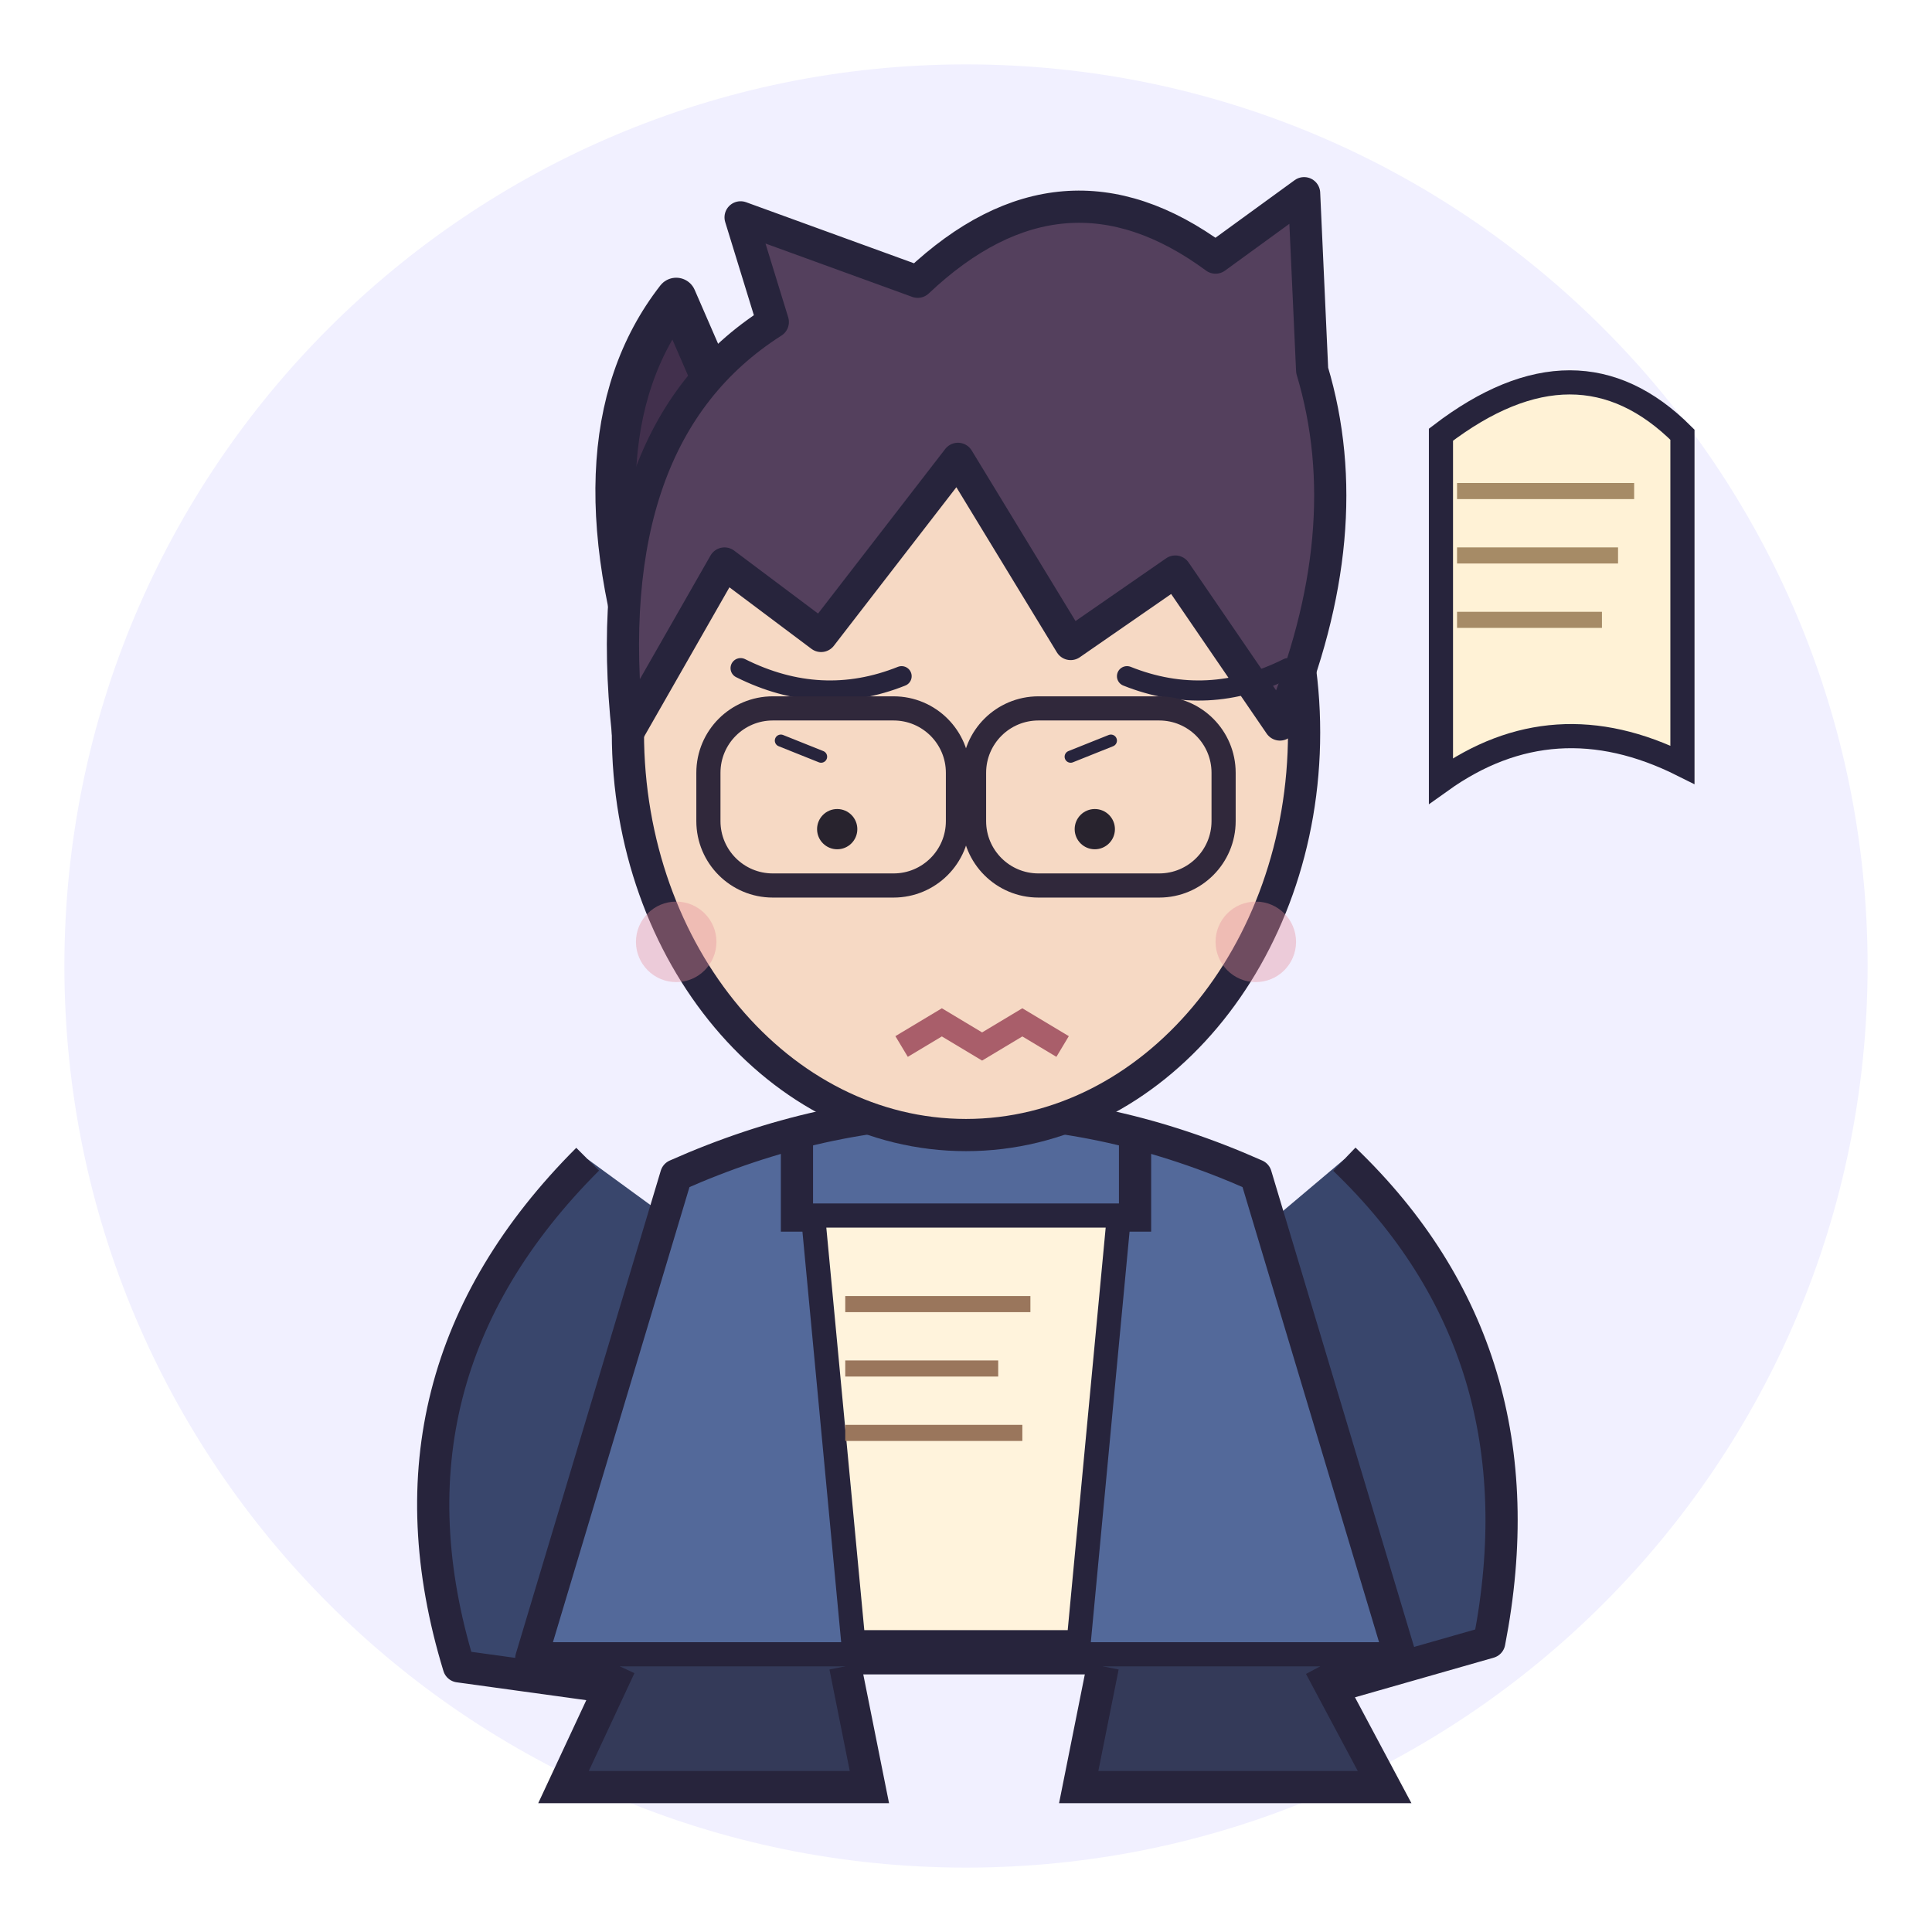
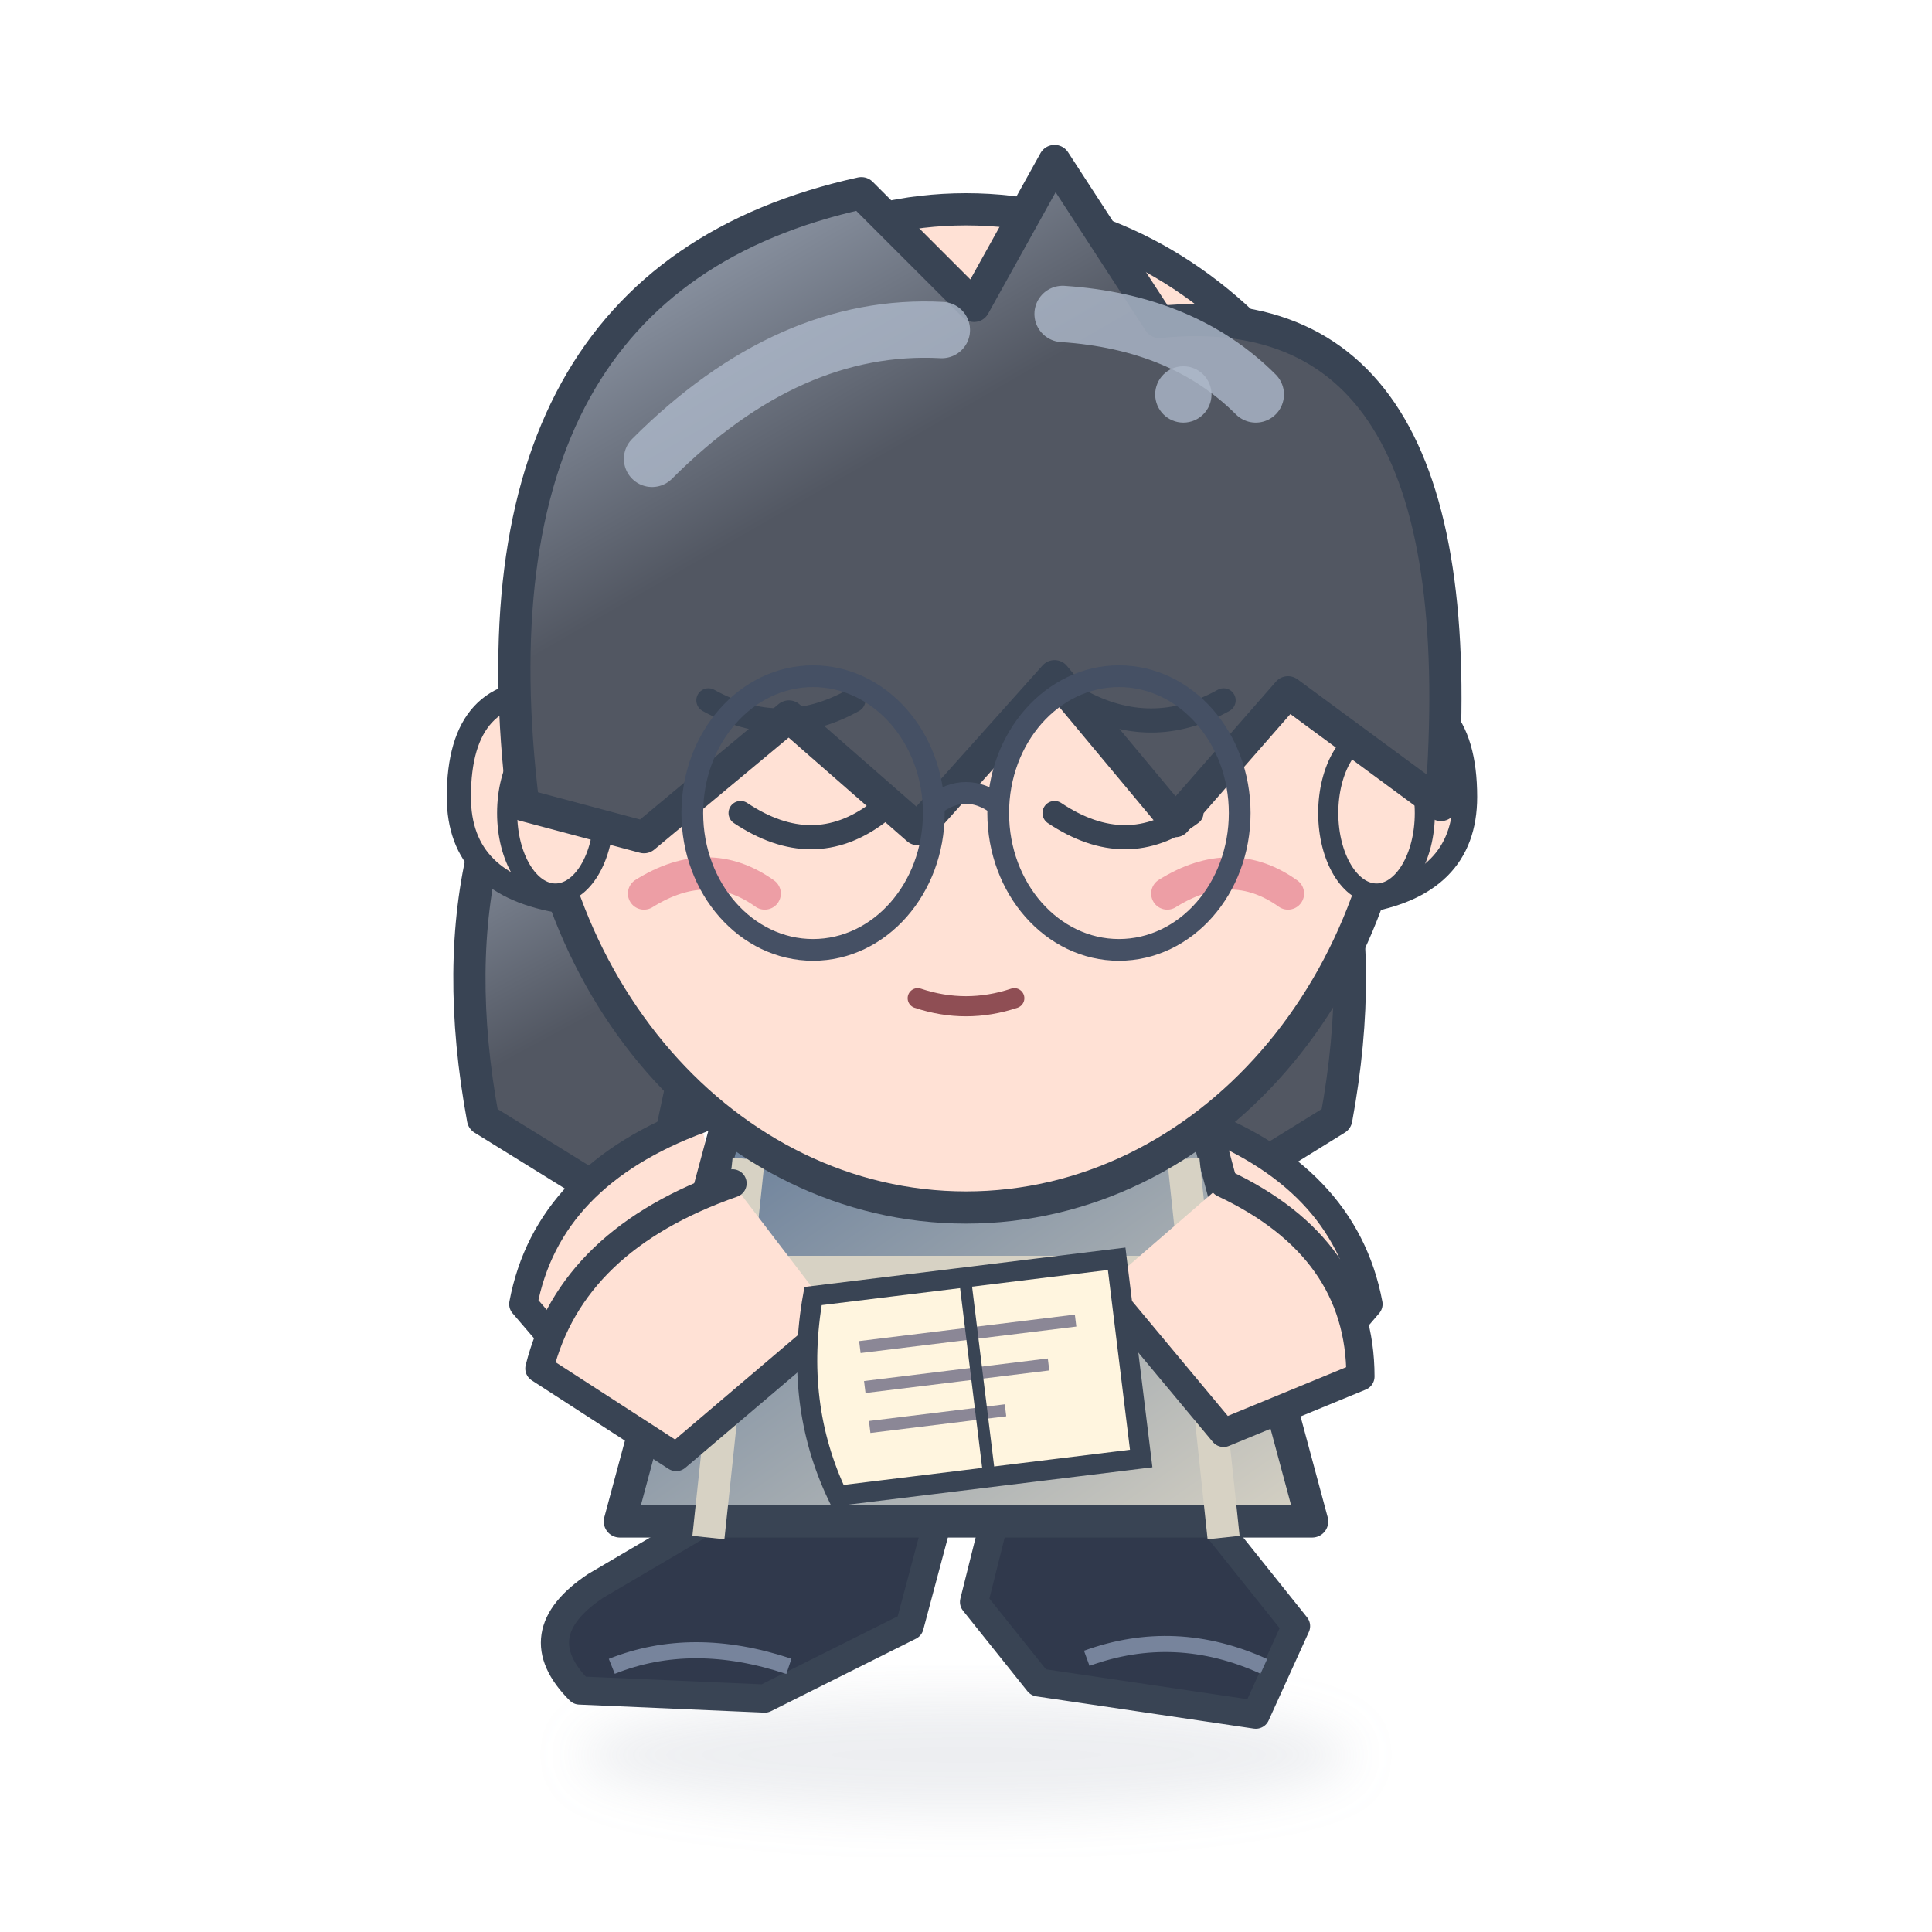
- <svg xmlns="http://www.w3.org/2000/svg" viewBox="0 0 240 240" role="img" aria-label="Quiet anime scholar with a book">
-   <circle cx="120" cy="120" r="112" fill="#f1f0ff" />
-   <path d="M73 144q-27 27-16 63l29 4 24-40m57-27q25 24 18 60l-28 8-22-41" fill="#39466c" stroke="#27243c" stroke-width="4" stroke-linejoin="round" />
-   <path d="M84 146q36-16 72 0l18 60H66z" fill="#53699a" stroke="#27243c" stroke-width="4" stroke-linejoin="round" />
-   <path d="M101 151h38l-5 53h-28z" fill="#fff3dc" stroke="#27243c" stroke-width="3" />
-   <path d="M105 162h23m-23 8h19m-19 8h22" stroke="#9a765c" stroke-width="2" />
-   <path d="M82 89q-12-34 2-52l10 23-2 42m66-13q12-35-2-53l-10 22 2 42" fill="#42304d" stroke="#27243c" stroke-width="5" stroke-linejoin="round" />
-   <ellipse cx="120" cy="91" rx="42" ry="50" fill="#f6d9c4" stroke="#27243c" stroke-width="4" />
-   <path d="M78 91q-4-37 18-51l-4-13 22 8q18-17 37-3l11-8 1 22q6 20-4 44l-13-19-13 9-14-23-17 22-12-9z" fill="#54405d" stroke="#27243c" stroke-width="4" stroke-linejoin="round" />
-   <path d="M92 83q10 5 20 1m28 0q10 4 20-1" fill="none" stroke="#27243c" stroke-width="2.5" stroke-linecap="round" />
-   <circle cx="104" cy="103" r="2.5" fill="#28232e" />
-   <circle cx="136" cy="103" r="2.5" fill="#28232e" />
-   <circle cx="84" cy="117" r="5" fill="#e58e9b" opacity=".38" />
-   <circle cx="156" cy="117" r="5" fill="#e58e9b" opacity=".38" />
-   <path d="M112 130l5-3 5 3 5-3 5 3" fill="none" stroke="#a95e6a" stroke-width="3" />
-   <path d="M97 92l5 2m36-2-5 2" fill="none" stroke="#27243c" stroke-width="1.5" stroke-linecap="round" />
-   <rect x="88" y="88" width="31" height="22" rx="8" fill="none" stroke="#30283b" stroke-width="3" />
-   <rect x="121" y="88" width="31" height="22" rx="8" fill="none" stroke="#30283b" stroke-width="3" />
-   <path d="M119 96h3" stroke="#30283b" stroke-width="3" />
-   <path d="M99 140v13m42-13v13" stroke="#27243c" stroke-width="4" />
-   <path d="M77 207l-7 15h38l-3-15m59 0 8 15h-38l3-15" fill="#343a59" stroke="#27243c" stroke-width="4" />
-   <path d="M179 54q17-13 30 0v41q-16-8-30 2z" fill="#fff2d6" stroke="#27243c" stroke-width="3" />
-   <path d="M181 61h22m-22 8h20m-20 8h18" stroke="#a68b66" stroke-width="2" />
+ <svg xmlns="http://www.w3.org/2000/svg" class="character-svg" data-motion="glasses" viewBox="0 0 240 240" role="img" aria-label="Original RWFP chibi character">
+   <defs>
+     <linearGradient id="hair-RWFP" x1="0" x2="0.8" y1="0" y2="1">
+       <stop stop-color="#aeb9ca" />
+       <stop offset=".46" stop-color="#525762" />
+       <stop offset="1" stop-color="#525762" />
+     </linearGradient>
+     <linearGradient id="cloth-RWFP" x1="0" x2="1" y1="0" y2="1">
+       <stop stop-color="#536e92" />
+       <stop offset="1" stop-color="#d7d2c4" />
+     </linearGradient>
+     <filter id="soft-shadow-RWFP" x="-30%" y="-30%" width="160%" height="170%">
+       <feGaussianBlur stdDeviation="3" />
+     </filter>
+   </defs>
+   <ellipse cx="120" cy="218" rx="48" ry="7" fill="#758094" opacity=".13" filter="url(#soft-shadow-RWFP)" />
+   <g class="character-figure" transform="">
+     <g fill="url(#hair-RWFP)" stroke="#394454" stroke-width="4" stroke-linejoin="round">
+       <path d="M75 79Q53 101 60 139l21 13 9-42m61-31q22 22 15 60l-21 13-9-42" />
+     </g>
+     <g fill="#30394c" stroke="#394454" stroke-width="3.5" stroke-linejoin="round">
+       <path d="M91 187h26l-4 15-18 9-23-1q-7-7 2-13zM124 187h25l12 15-5 11-27-4-8-10z" />
+       <path d="M76 207q10-4 22 0m37-1q11-4 22 1" fill="none" stroke="#77849c" stroke-width="2" />
+     </g>
+     <path d="M87 139q-19 7-22 23l12 14 15-13m56-24q19 7 22 23l-12 14-15-13" fill="#ffe1d5" stroke="#394454" stroke-width="3.5" stroke-linecap="round" stroke-linejoin="round" />
+     <path d="M91 137q29-17 58 0l14 52H77z" fill="url(#cloth-RWFP)" stroke="#394454" stroke-width="4" stroke-linejoin="round" />
+     <path d="M93 144l-5 47m59-47 5 47M93 158h54" fill="none" stroke="#d7d2c4" stroke-width="4" />
+     <circle cx="120" cy="176" r="3" fill="#d7d2c4" />
+     <path d="M91 147q-20 7-24 23l17 11 20-17m48-17q17 8 17 24l-17 7-15-18" fill="#ffe1d5" stroke="#394454" stroke-width="3.5" stroke-linecap="round" stroke-linejoin="round" />
+     <g transform="translate(101 161) rotate(-7)">
+       <path d="M0 0h38v25H0q-4-12 0-25z" fill="#fff5df" stroke="#394454" stroke-width="2.5" />
+       <path d="M5 7h27M5 12h23M5 17h17" stroke="#8b8796" stroke-width="1.5" />
+       <path d="M19 0v25" stroke="#394454" stroke-width="1.5" />
+     </g>
+     <path d="M69 86q-12-1-12 13 0 11 13 13m100-26q12-1 12 13 0 11-13 13" fill="#ffe1d5" stroke="#394454" stroke-width="3" />
+     <ellipse cx="120" cy="88" rx="54" ry="62" fill="#ffe1d5" stroke="#394454" stroke-width="4" />
+     <ellipse cx="69" cy="101" rx="6" ry="10" fill="#ffe1d5" stroke="#394454" stroke-width="2.5" />
+     <ellipse cx="171" cy="101" rx="6" ry="10" fill="#ffe1d5" stroke="#394454" stroke-width="2.5" />
+     <path d="M65 100Q57 35 107 24l14 14 10-18 13 20q40-4 35 60l-19-14-14 16-15-18-17 19-16-14-18 15z" fill="url(#hair-RWFP)" stroke="#394454" stroke-width="4" stroke-linejoin="round" />
+     <path d="M88 87q9 5 18 0m28 0q9 5 18 0" fill="none" stroke="#394454" stroke-width="3" stroke-linecap="round" />
+     <g>
+       <path d="M92 101q9 6 17 0" fill="none" stroke="#394454" stroke-width="3" stroke-linecap="round" />
+       <path d="M131 101q9 6 17 0" fill="none" stroke="#394454" stroke-width="3" stroke-linecap="round" />
+     </g>
+     <path d="M114 124q6 2 12 0" fill="none" stroke="#8f4e54" stroke-width="2.5" stroke-linecap="round" />
+     <path d="M80 111q8-5 15 0m50 0q8-5 15 0" fill="none" stroke="#e98d99" stroke-width="4" stroke-linecap="round" opacity=".8" />
+     <path d="M81 57q17-17 36-16m15-2q15 1 24 10" fill="none" stroke="#aeb9ca" stroke-width="7" stroke-linecap="round" opacity=".8" />
+     <circle cx="147" cy="49" r="3.5" fill="#aeb9ca" opacity=".8" />
+     <g fill="none" stroke="#455064" stroke-width="2.7">
+       <ellipse cx="101" cy="101" rx="15" ry="17" />
+       <ellipse cx="139" cy="101" rx="15" ry="17" />
+       <path d="M116 100q4-3 8 0" />
+     </g>
+   </g>
</svg>
